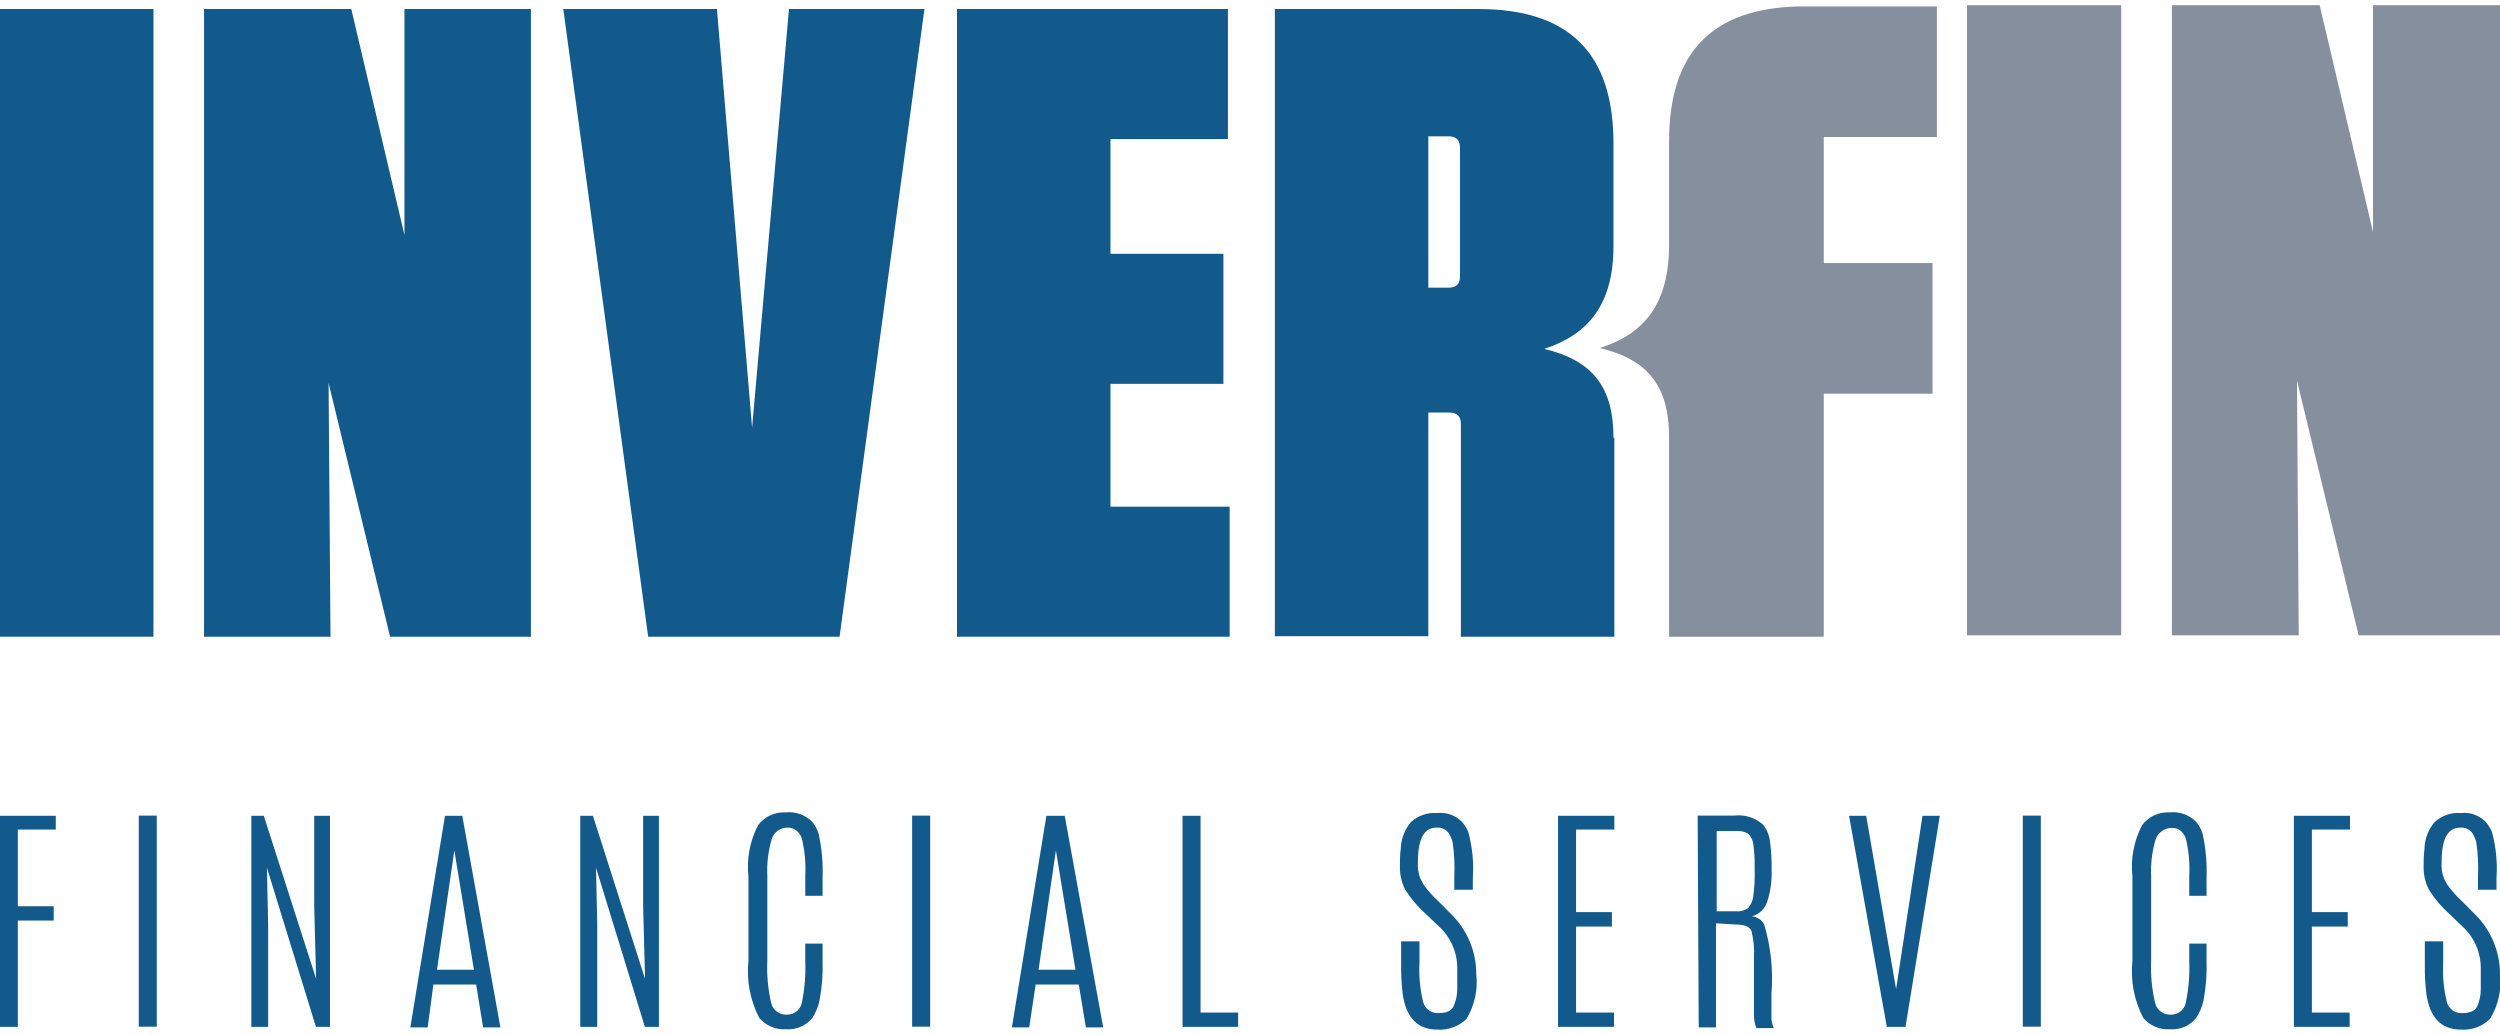
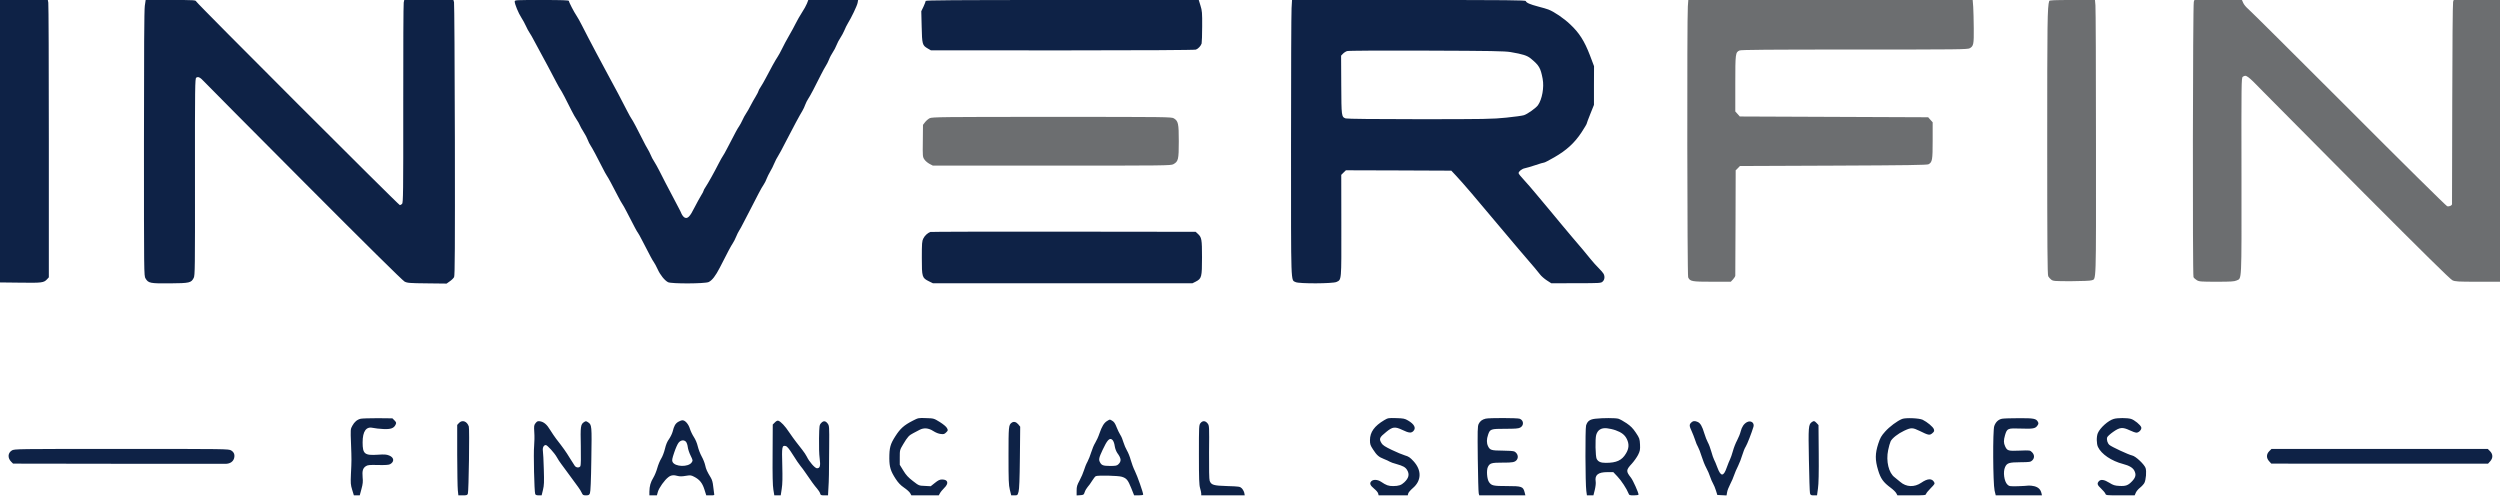
- <svg xmlns="http://www.w3.org/2000/svg" width="174" height="72" xml:space="preserve" overflow="hidden">
-   <defs>
-     <clipPath id="clip0">
-       <rect x="19" y="57" width="174" height="72" />
-     </clipPath>
-   </defs>
-   <g clip-path="url(#clip0)" transform="translate(-19 -57)">
-     <path d="M0 0.263 10.608 0.263 10.608 43.951-4.11045e-07 43.951Z" fill="#135A8C" transform="matrix(1.00694 0 0 1 19 57.3637)" />
-     <path d="M26.962 43.951 22.712 26.292 22.844 43.951 14.104 43.951 14.104 0.263 24.28 0.263 27.956 15.995 27.956 0.263 36.696 0.263 36.696 43.951" fill="#135A8C" transform="matrix(1.00694 0 0 1 19 57.3637)" />
-     <path d="M44.801 43.951 38.935 0.263 49.554 0.263 51.985 29.405 54.535 0.263 63.898 0.263 58.031 43.951" fill="#135A8C" transform="matrix(1.00694 0 0 1 19 57.3637)" />
-     <path d="M84.874 0.263 84.874 9.315 76.756 9.315 76.756 17.3 84.562 17.3 84.562 26.352 76.756 26.352 76.756 34.9 84.993 34.9 84.993 43.951 66.148 43.951 66.148 0.263" fill="#135A8C" transform="matrix(1.00694 0 0 1 19 57.3637)" />
-     <path d="M151.465 84.67 151.465 98.522 140.857 98.522 140.857 83.736C140.857 83.173 140.606 82.922 140.043 82.922L138.606 82.922 138.606 98.486 127.999 98.486 127.999 54.834 142.042 54.834C148.34 54.834 151.405 57.899 151.405 64.197L151.405 71.309C151.405 75.427 149.657 77.486 146.616 78.492 149.98 79.294 151.405 81.174 151.405 84.67M139.983 63.694 138.606 63.694 138.606 74.23 139.983 74.23C140.546 74.23 140.797 73.978 140.797 73.428L140.797 64.508C140.797 63.946 140.546 63.694 139.983 63.694" fill="#135A8C" transform="matrix(1.00694 0 0 1 -21.1576 2.79273)" />
-     <path d="M135.96 0 146.616 0 146.616 43.855 135.96 43.855Z" fill="#858F9E" transform="matrix(1.00694 0 0 1 19 57.3637)" />
-     <path d="M163.03 43.855 158.768 26.124 158.888 43.855 150.124 43.855 150.124 0 160.337 0 164.024 15.792 164.024 0 172.8 0 172.8 43.855" fill="#858F9E" transform="matrix(1.00694 0 0 1 19 57.3637)" />
-     <path d="M173.758 63.742 173.758 54.655 164.18 54.655C158.193 54.81 155.248 57.875 155.248 64.041L155.248 64.149C155.248 64.281 155.248 64.4 155.248 64.532L155.248 71.249C155.248 75.391 153.5 77.463 150.459 78.432 153.847 79.246 155.248 81.138 155.248 84.646L155.248 98.522 165.94 98.522 165.94 81.605 173.458 81.605 173.458 72.518 165.94 72.518 165.94 63.742" fill="#858F9E" transform="matrix(1.00694 0 0 1 -21.1576 2.79273)" />
-     <path d="M0 56.415 3.855 56.415 3.855 57.373 1.233 57.373 1.233 62.712 3.711 62.712 3.711 63.706 1.233 63.706 1.233 71.105 0 71.105" fill="#135A8C" transform="matrix(1.00694 0 0 1 19 57.3637)" />
-     <path d="M9.59 56.403 10.835 56.403 10.835 71.093 9.59 71.093Z" fill="#135A8C" transform="matrix(1.00694 0 0 1 19 57.3637)" />
-     <path d="M21.718 56.415 22.808 56.415 22.808 71.105 21.838 71.105 18.45 60.03 18.534 64.005 18.534 71.105 17.372 71.105 17.372 56.415 18.234 56.415 21.85 67.765 21.718 62.712" fill="#135A8C" transform="matrix(1.00694 0 0 1 19 57.3637)" />
-     <path d="M70.638 110.986 71.835 110.986 74.469 125.712 73.272 125.712 72.793 122.731 69.836 122.731 69.441 125.712 68.244 125.712M72.638 121.701 71.285 113.392 71.285 113.392 70.087 121.701Z" fill="#135A8C" transform="matrix(1.00694 0 0 1 -21.1576 2.79273)" />
-     <path d="M44.454 56.415 45.544 56.415 45.544 71.105 44.574 71.105 41.198 60.03 41.281 64.005 41.281 71.105 40.108 71.105 40.108 56.415 40.982 56.415 44.586 67.765 44.454 62.712" fill="#135A8C" transform="matrix(1.00694 0 0 1 19 57.3637)" />
-     <path d="M91.614 115.224C91.478 113.987 91.712 112.737 92.284 111.632 92.734 111.041 93.446 110.709 94.188 110.746 94.843 110.682 95.494 110.905 95.972 111.357 96.2 111.607 96.367 111.906 96.463 112.231 96.683 113.233 96.775 114.259 96.738 115.284L96.738 116.553 95.541 116.553 95.541 115.176C95.585 114.345 95.516 113.511 95.338 112.698 95.27 112.367 95.066 112.08 94.775 111.908 94.632 111.844 94.477 111.811 94.32 111.812 93.809 111.798 93.356 112.134 93.218 112.626 92.979 113.454 92.878 114.315 92.919 115.176L92.919 121.067C92.873 122.055 92.962 123.047 93.183 124.012 93.297 124.504 93.744 124.845 94.248 124.826 94.751 124.849 95.197 124.504 95.302 124.012 95.499 123.047 95.58 122.063 95.541 121.079L95.541 119.881 96.738 119.881 96.738 121.079C96.769 122.01 96.697 122.941 96.523 123.856 96.433 124.281 96.267 124.687 96.032 125.053 95.594 125.602 94.912 125.897 94.212 125.844 93.509 125.889 92.826 125.601 92.368 125.065 91.732 123.839 91.469 122.453 91.614 121.079" fill="#135A8C" transform="matrix(1.00694 0 0 1 -21.1576 2.79273)" />
-     <path d="M63.047 56.403 64.293 56.403 64.293 71.093 63.047 71.093Z" fill="#135A8C" transform="matrix(1.00694 0 0 1 19 57.3637)" />
-     <path d="M112.207 110.986 113.476 110.986 116.134 125.712 114.937 125.712 114.446 122.731 111.465 122.731 111.022 125.712 109.824 125.712M114.218 121.701 112.865 113.392 112.865 113.392 111.668 121.701Z" fill="#135A8C" transform="matrix(1.00694 0 0 1 -21.1576 2.79273)" />
-     <path d="M81.737 56.415 82.982 56.415 82.982 70.111 85.58 70.111 85.58 71.105 81.737 71.105" fill="#135A8C" transform="matrix(1.00694 0 0 1 19 57.3637)" />
-     <path d="M136.703 113.237C136.73 112.568 136.978 111.928 137.409 111.417 137.899 110.967 138.554 110.742 139.217 110.794 139.857 110.72 140.496 110.951 140.941 111.417 141.112 111.618 141.254 111.844 141.36 112.087 141.65 113.135 141.759 114.224 141.683 115.308L141.683 116.134 140.402 116.134 140.402 115.212C140.441 114.412 140.401 113.61 140.283 112.817 140.225 112.598 140.136 112.389 140.019 112.195 139.822 111.921 139.492 111.774 139.157 111.812 138.307 111.812 137.888 112.602 137.888 114.206 137.859 114.588 137.912 114.972 138.044 115.332 138.151 115.523 138.235 115.679 138.283 115.787 138.597 116.221 138.954 116.622 139.349 116.984L140.151 117.798C141.285 118.902 141.924 120.418 141.923 122 142.044 123.083 141.808 124.176 141.252 125.113 140.72 125.647 139.981 125.923 139.229 125.868 137.864 125.868 137.074 125.041 136.834 123.389 136.755 122.706 136.719 122.018 136.727 121.33L136.727 119.726 137.996 119.726 137.996 121.234C137.948 122.156 138.036 123.08 138.259 123.976 138.394 124.444 138.839 124.754 139.325 124.718 139.863 124.718 140.211 124.563 140.354 124.239 140.522 123.862 140.607 123.454 140.606 123.042 140.606 122.575 140.606 122.084 140.606 121.557 140.6 120.454 140.13 119.402 139.313 118.66L138.463 117.846C137.902 117.346 137.414 116.77 137.014 116.134 136.772 115.663 136.645 115.142 136.643 114.613 136.643 114.099 136.643 113.656 136.703 113.296" fill="#135A8C" transform="matrix(1.00694 0 0 1 -21.1576 2.79273)" />
-     <path d="M107.693 56.415 111.584 56.415 111.584 57.373 108.938 57.373 108.938 63.119 111.417 63.119 111.417 64.125 108.938 64.125 108.938 70.111 111.56 70.111 111.56 71.105 107.693 71.105" fill="#135A8C" transform="matrix(1.00694 0 0 1 19 57.3637)" />
-     <path d="M157.224 110.974 159.726 110.974C160.461 110.882 161.199 111.113 161.749 111.608 162.015 111.956 162.182 112.37 162.228 112.805 162.312 113.469 162.348 114.137 162.336 114.805 162.359 115.531 162.258 116.256 162.037 116.948 161.886 117.45 161.488 117.839 160.983 117.978 161.157 118.006 161.323 118.067 161.474 118.157 161.634 118.261 161.76 118.412 161.833 118.588 162.288 120.141 162.455 121.765 162.324 123.377 162.324 124.415 162.324 125.014 162.324 125.173 162.355 125.373 162.407 125.571 162.48 125.76L161.282 125.76C161.165 125.458 161.108 125.137 161.115 124.814 161.115 124.347 161.115 123.617 161.115 122.587L161.115 120.923C161.156 120.267 161.094 119.609 160.935 118.971 160.803 118.696 160.432 118.552 159.822 118.552L158.493 118.469 158.493 125.712 157.296 125.712M161.163 114.565C161.173 114.021 161.141 113.477 161.067 112.937 161.031 112.668 160.904 112.419 160.708 112.231 160.473 112.091 160.201 112.028 159.93 112.051L158.541 112.051 158.541 117.63 159.834 117.63C160.141 117.665 160.452 117.588 160.708 117.415 160.885 117.205 161.003 116.954 161.055 116.685 161.148 116.018 161.184 115.345 161.163 114.673Z" fill="#135A8C" transform="matrix(1.00694 0 0 1 -21.1576 2.79273)" />
-     <path d="M132.883 56.415 134.081 56.415 131.71 71.105 130.417 71.105 127.807 56.415 128.992 56.415 131.052 68.447 131.064 68.447" fill="#135A8C" transform="matrix(1.00694 0 0 1 19 57.3637)" />
-     <path d="M139.816 56.403 141.061 56.403 141.061 71.093 139.816 71.093Z" fill="#135A8C" transform="matrix(1.00694 0 0 1 19 57.3637)" />
-     <path d="M187.275 115.224C187.14 113.987 187.373 112.737 187.945 111.632 188.394 111.041 189.107 110.709 189.849 110.746 190.504 110.682 191.154 110.905 191.633 111.357 191.86 111.607 192.028 111.906 192.124 112.231 192.343 113.233 192.436 114.259 192.399 115.284L192.399 116.553 191.202 116.553 191.202 115.176C191.245 114.345 191.177 113.511 190.998 112.698 190.93 112.367 190.727 112.08 190.436 111.908 189.818 111.671 189.126 111.98 188.89 112.598 188.886 112.607 188.883 112.616 188.879 112.626 188.634 113.453 188.53 114.315 188.568 115.176L188.568 121.067C188.524 122.057 188.617 123.047 188.843 124.012 188.958 124.504 189.405 124.845 189.909 124.826 190.412 124.849 190.857 124.504 190.962 124.012 191.16 123.047 191.24 122.063 191.202 121.079L191.202 119.881 192.399 119.881 192.399 121.079C192.43 122.01 192.357 122.941 192.184 123.856 192.09 124.282 191.92 124.688 191.681 125.053 191.247 125.602 190.57 125.899 189.873 125.844 189.17 125.89 188.486 125.602 188.029 125.065 187.392 123.839 187.13 122.453 187.275 121.079" fill="#135A8C" transform="matrix(1.00694 0 0 1 -21.1576 2.79273)" />
-     <path d="M158.553 56.415 162.432 56.415 162.432 57.373 159.798 57.373 159.798 63.119 162.276 63.119 162.276 64.125 159.798 64.125 159.798 70.111 162.408 70.111 162.408 71.105 158.553 71.105" fill="#135A8C" transform="matrix(1.00694 0 0 1 19 57.3637)" />
-     <path d="M207.461 113.237C207.488 112.568 207.736 111.928 208.167 111.417 208.657 110.967 209.312 110.742 209.975 110.794 210.615 110.72 211.253 110.951 211.699 111.417 211.866 111.621 212.008 111.847 212.118 112.087 212.403 113.136 212.512 114.224 212.441 115.308L212.441 116.134 211.16 116.134 211.16 115.212C211.198 114.412 211.159 113.61 211.04 112.817 210.983 112.598 210.894 112.389 210.777 112.195 210.579 111.921 210.25 111.774 209.915 111.812 209.065 111.812 208.646 112.602 208.646 114.206 208.617 114.588 208.67 114.972 208.801 115.332 208.909 115.523 208.981 115.679 209.041 115.787 209.355 116.221 209.711 116.622 210.107 116.984L210.909 117.798C212.042 118.902 212.682 120.418 212.681 122 212.805 123.085 212.564 124.181 211.998 125.113 211.47 125.647 210.735 125.923 209.987 125.868 208.622 125.868 207.832 125.041 207.592 123.389 207.513 122.706 207.477 122.018 207.485 121.33L207.485 119.726 208.754 119.726 208.754 121.234C208.706 122.156 208.794 123.08 209.017 123.976 209.152 124.444 209.596 124.754 210.083 124.718 210.621 124.718 210.969 124.563 211.112 124.239 211.275 123.861 211.356 123.454 211.352 123.042 211.352 122.575 211.352 122.084 211.352 121.557 211.346 120.454 210.876 119.402 210.059 118.66L209.209 117.846C208.652 117.345 208.168 116.769 207.772 116.134 207.53 115.663 207.403 115.142 207.401 114.613 207.394 114.173 207.413 113.734 207.461 113.296" fill="#135A8C" transform="matrix(1.00694 0 0 1 -21.1576 2.79273)" />
-   </g>
+ <svg xmlns="http://www.w3.org/2000/svg" viewBox="0 0 323 64" width="323" height="64" role="img" aria-label="Inverfin Financial Services">
+   <path fill="#0E2246" fill-rule="evenodd" d="M-0.00 18.24L-0.00 36.49 2.62 36.52C5.43 36.56 5.66 36.53 6.08 36.08L6.31 35.83 6.31 18.25C6.31 8.58 6.28 0.52 6.24 0.34L6.18 0.00 3.09 0.00L0.00 0.00 -0.00 18.24ZM18.71 0.75C18.63 1.29 18.60 6.48 18.60 18.58C18.60 35.33 18.60 35.66 18.80 35.97C19.17 36.59 19.39 36.63 21.95 36.61C24.52 36.59 24.70 36.54 25.03 35.90C25.19 35.57 25.20 34.78 25.19 22.86C25.18 11.21 25.20 10.15 25.35 10.04C25.60 9.86 25.85 9.98 26.37 10.54C26.63 10.82 32.47 16.71 39.36 23.62C47.17 31.46 52.03 36.26 52.27 36.38C52.62 36.56 52.89 36.59 55.18 36.61L57.70 36.64 58.12 36.34C58.36 36.18 58.60 35.93 58.67 35.80C58.77 35.60 58.79 31.97 58.77 18.05C58.75 8.43 58.70 0.43 58.66 0.28L58.58 0.00 55.40 0.00L52.23 0.00 52.16 0.33C52.12 0.50 52.09 6.39 52.10 13.41C52.11 24.99 52.09 26.19 51.95 26.34C51.86 26.43 51.73 26.50 51.66 26.50C51.51 26.50 25.48 0.48 25.36 0.20C25.27 0.01 25.18 0.00 22.05 0.00L18.82 0.00 18.71 0.75ZM66.50 0.20C66.50 0.53 66.99 1.72 67.36 2.28C67.55 2.57 67.81 3.05 67.95 3.36C68.08 3.66 68.29 4.04 68.40 4.20C68.52 4.37 68.81 4.87 69.04 5.32C69.28 5.78 69.71 6.58 70.00 7.10C70.50 8.01 71.00 8.95 71.88 10.63C72.11 11.06 72.34 11.48 72.40 11.55C72.52 11.69 73.21 13.00 73.87 14.34C74.06 14.72 74.35 15.23 74.51 15.46C74.67 15.69 74.85 16.01 74.91 16.17C74.96 16.32 75.19 16.72 75.40 17.05C75.62 17.38 75.86 17.85 75.94 18.08C76.03 18.32 76.18 18.63 76.29 18.78C76.49 19.07 77.20 20.39 77.83 21.65C78.05 22.09 78.31 22.57 78.41 22.71C78.59 22.96 79.07 23.86 79.85 25.37C80.08 25.82 80.33 26.26 80.40 26.35C80.47 26.44 80.72 26.88 80.95 27.33C82.06 29.49 82.30 29.93 82.41 30.06C82.48 30.14 82.72 30.58 82.95 31.03C84.05 33.16 84.28 33.60 84.47 33.86C84.59 34.02 84.81 34.45 84.98 34.81C85.30 35.52 85.87 36.23 86.31 36.46C86.74 36.68 91.09 36.66 91.56 36.44C92.01 36.22 92.45 35.65 93.01 34.56C94.02 32.56 94.47 31.73 94.67 31.44C94.79 31.27 94.98 30.89 95.10 30.60C95.22 30.31 95.39 29.95 95.49 29.81C95.59 29.67 95.85 29.19 96.07 28.75C96.29 28.31 96.72 27.48 97.03 26.90C97.33 26.32 97.77 25.47 98.01 25.00C98.25 24.53 98.55 24.01 98.68 23.83C98.80 23.66 98.97 23.32 99.05 23.09C99.14 22.86 99.34 22.45 99.50 22.18C99.66 21.92 99.91 21.43 100.04 21.10C100.18 20.77 100.39 20.36 100.51 20.19C100.63 20.02 101.12 19.11 101.60 18.16C102.48 16.45 103.28 14.96 103.68 14.30C103.80 14.10 103.96 13.75 104.04 13.52C104.13 13.28 104.29 12.96 104.40 12.80C104.62 12.49 105.35 11.12 106.07 9.65C106.32 9.16 106.60 8.64 106.70 8.50C106.81 8.35 106.98 8.00 107.10 7.71C107.21 7.41 107.44 6.99 107.60 6.75C107.76 6.52 107.98 6.10 108.08 5.83C108.18 5.56 108.41 5.13 108.58 4.88C108.75 4.63 108.98 4.19 109.10 3.91C109.21 3.63 109.41 3.23 109.54 3.02C109.99 2.30 110.73 0.75 110.80 0.38L110.87 0.00 107.65 0.00L104.43 0.00 104.26 0.45C104.16 0.70 103.87 1.23 103.61 1.62C103.35 2.02 103.00 2.64 102.82 3.00C102.65 3.36 102.25 4.08 101.95 4.60C101.65 5.12 101.23 5.89 101.04 6.30C100.84 6.71 100.58 7.18 100.47 7.34C100.23 7.69 99.52 8.95 98.96 10.05C98.73 10.49 98.42 11.03 98.27 11.25C98.12 11.47 98.00 11.69 98.00 11.75C98.00 11.81 97.84 12.13 97.64 12.46C97.44 12.78 97.14 13.32 96.97 13.65C96.81 13.98 96.55 14.43 96.40 14.65C96.25 14.87 96.03 15.27 95.92 15.53C95.80 15.79 95.61 16.15 95.49 16.32C95.29 16.60 95.06 17.02 93.95 19.17C93.72 19.62 93.47 20.06 93.40 20.15C93.33 20.24 93.08 20.68 92.85 21.13C92.30 22.22 91.46 23.72 91.15 24.18C91.01 24.38 90.90 24.59 90.90 24.65C90.90 24.71 90.76 24.98 90.58 25.26C90.41 25.53 90.03 26.23 89.73 26.81C89.14 28.00 88.83 28.31 88.44 28.10C88.31 28.03 88.14 27.81 88.05 27.61C87.97 27.41 87.82 27.11 87.73 26.95C87.64 26.79 87.30 26.13 86.97 25.50C86.65 24.87 86.20 24.01 85.97 23.60C85.75 23.19 85.39 22.49 85.18 22.05C84.96 21.62 84.66 21.08 84.51 20.85C84.36 20.63 84.16 20.26 84.07 20.02C83.98 19.79 83.79 19.43 83.66 19.22C83.53 19.01 83.27 18.53 83.08 18.14C82.40 16.78 81.72 15.49 81.59 15.34C81.52 15.26 81.27 14.80 81.02 14.32C80.17 12.66 79.63 11.64 78.60 9.75C78.03 8.70 77.32 7.38 77.02 6.80C76.72 6.22 76.27 5.37 76.02 4.90C75.77 4.43 75.39 3.69 75.17 3.25C74.95 2.81 74.65 2.27 74.50 2.05C74.16 1.55 73.50 0.28 73.50 0.12C73.50 0.03 72.63 0.00 70.00 0.00C66.58 0.00 66.50 0.00 66.50 0.20ZM119.60 0.12C119.60 0.19 119.47 0.52 119.32 0.85L119.03 1.45 119.08 3.45C119.13 5.72 119.17 5.86 119.84 6.25L120.27 6.50 137.27 6.51C147.52 6.51 154.36 6.47 154.51 6.41C154.81 6.30 155.15 5.93 155.25 5.62C155.28 5.50 155.32 4.51 155.32 3.42C155.33 1.65 155.31 1.38 155.10 0.72L154.88 0.00 137.24 0.00C123.19 0.00 119.60 0.03 119.60 0.12ZM166.87 1.07C166.83 1.65 166.80 9.67 166.80 18.88C166.80 37.33 166.76 36.12 167.40 36.45C167.82 36.67 172.21 36.65 172.67 36.43C173.34 36.12 173.31 36.38 173.30 29.14L173.29 22.59 173.59 22.29L173.89 22.00 180.70 22.02L187.51 22.05 188.13 22.71C189.03 23.67 190.63 25.54 193.90 29.45C195.29 31.11 197.20 33.36 198.31 34.64C198.50 34.86 198.80 35.23 198.96 35.44C199.12 35.66 199.52 36.01 199.84 36.22L200.43 36.60 203.64 36.59C206.76 36.59 206.86 36.58 207.07 36.37C207.32 36.14 207.37 35.72 207.18 35.37C207.12 35.25 206.84 34.93 206.56 34.65C206.28 34.38 205.80 33.84 205.50 33.47C204.90 32.72 204.26 31.96 203.10 30.61C202.69 30.13 202.10 29.43 201.80 29.06C201.50 28.68 200.82 27.87 200.30 27.25C199.78 26.63 198.95 25.64 198.45 25.04C197.96 24.44 197.25 23.63 196.88 23.23C196.50 22.83 196.20 22.45 196.20 22.37C196.20 22.15 196.63 21.81 197.00 21.74C197.19 21.71 197.80 21.52 198.36 21.34C198.91 21.15 199.43 21.00 199.51 21.00C199.59 21.00 200.18 20.69 200.82 20.32C202.39 19.42 203.42 18.48 204.32 17.12C204.69 16.55 205.00 16.04 205.00 15.98C205.00 15.93 205.21 15.36 205.47 14.72L205.94 13.55 205.94 11.05L205.95 8.55 205.42 7.15C204.71 5.30 204.04 4.24 202.86 3.14C202.04 2.36 200.79 1.51 200.05 1.23C199.88 1.16 199.30 0.99 198.75 0.85C197.66 0.56 197.22 0.37 197.13 0.14C197.09 0.02 195.07 0.00 182.00 0.00L166.93 0.00 166.87 1.07ZM195.18 6.73C196.76 7.00 197.30 7.17 197.79 7.57C198.86 8.46 199.04 8.76 199.31 10.18C199.52 11.29 199.24 12.84 198.70 13.60C198.44 13.96 197.36 14.73 196.90 14.88C196.71 14.95 195.67 15.09 194.60 15.20C192.81 15.38 191.95 15.40 183.39 15.40C177.73 15.40 174.01 15.36 173.86 15.30C173.32 15.10 173.31 15.06 173.29 10.97L173.27 7.19 173.50 6.95C173.63 6.81 173.88 6.65 174.04 6.60C174.23 6.54 178.27 6.52 184.30 6.54C192.75 6.57 194.39 6.60 195.18 6.73ZM120.20 29.97C119.85 30.10 119.48 30.44 119.30 30.80C119.12 31.15 119.10 31.40 119.10 33.32C119.10 35.80 119.13 35.90 120.01 36.34L120.54 36.60 137.30 36.60L154.06 36.60 154.50 36.38C155.25 35.99 155.30 35.80 155.30 33.27C155.30 30.91 155.26 30.66 154.75 30.20L154.48 29.95 137.42 29.93C128.03 29.92 120.28 29.94 120.20 29.97ZM46.61 54.10C46.14 54.21 45.80 54.50 45.52 55.01C45.28 55.44 45.28 55.48 45.35 57.30C45.43 59.41 45.43 59.48 45.34 61.25C45.29 62.42 45.30 62.63 45.50 63.28L45.72 64.00 46.10 64.00L46.48 64.00 46.70 63.18C46.88 62.52 46.91 62.22 46.85 61.65C46.78 60.83 46.88 60.49 47.27 60.23C47.50 60.08 47.73 60.05 48.85 60.08C49.76 60.10 50.22 60.07 50.39 59.98C50.98 59.66 50.93 59.11 50.28 58.85C49.92 58.71 49.67 58.69 48.80 58.75C47.11 58.86 46.85 58.65 46.85 57.16C46.85 55.70 47.32 55.05 48.24 55.29C48.46 55.34 49.04 55.41 49.52 55.43C50.49 55.48 50.90 55.33 51.12 54.85C51.22 54.62 51.20 54.56 50.97 54.32L50.70 54.05 48.82 54.03C47.79 54.03 46.80 54.06 46.61 54.10ZM117.94 54.35C116.79 54.94 116.32 55.36 115.68 56.36C115.02 57.39 114.90 57.84 114.90 59.24C114.91 60.34 115.07 60.87 115.72 61.87C116.06 62.39 116.35 62.69 116.80 63.00C117.14 63.23 117.50 63.55 117.59 63.71L117.75 64.00 119.52 64.00L121.29 64.00 121.44 63.73C121.52 63.57 121.77 63.27 121.99 63.05C122.62 62.45 122.49 61.95 121.71 61.95C121.42 61.95 121.21 62.05 120.79 62.39L120.25 62.82 119.49 62.78C118.73 62.75 118.72 62.75 117.95 62.15C117.34 61.68 117.06 61.38 116.71 60.80L116.25 60.05 116.25 59.10C116.25 58.15 116.25 58.14 116.69 57.40C117.26 56.44 117.45 56.24 118.00 55.96C118.25 55.83 118.61 55.65 118.80 55.54C119.36 55.24 119.96 55.29 120.58 55.69C120.89 55.89 121.28 56.05 121.55 56.07C121.92 56.12 122.02 56.09 122.25 55.86C122.49 55.62 122.50 55.59 122.35 55.31C122.26 55.13 121.89 54.82 121.43 54.53C120.65 54.05 120.65 54.05 119.65 54.02C118.67 53.98 118.64 53.99 117.94 54.35ZM178.85 54.28C177.57 55.04 177.00 55.83 177.00 56.87C177.00 57.40 177.05 57.54 177.39 58.06C177.88 58.82 178.13 59.04 178.80 59.30C179.10 59.42 179.44 59.57 179.56 59.65C179.67 59.72 180.05 59.86 180.41 59.95C181.29 60.20 181.58 60.36 181.80 60.73C182.13 61.27 182.02 61.77 181.43 62.32C181.05 62.68 180.70 62.80 179.99 62.80C179.38 62.80 179.11 62.70 178.44 62.25C177.99 61.94 177.41 61.92 177.16 62.19C176.92 62.46 177.02 62.71 177.55 63.15C177.80 63.35 178.03 63.62 178.06 63.76L178.12 64.00 180.00 64.00L181.88 64.00 181.94 63.76C181.97 63.63 182.24 63.32 182.54 63.06C183.67 62.10 183.70 60.75 182.62 59.58C182.18 59.10 181.98 58.97 181.52 58.84C181.21 58.75 180.44 58.43 179.82 58.13C178.96 57.72 178.64 57.51 178.50 57.27C178.14 56.69 178.21 56.52 179.12 55.79C179.93 55.13 180.23 55.10 181.17 55.54C182.03 55.95 182.32 55.98 182.60 55.70C182.99 55.31 182.74 54.81 181.92 54.33C181.50 54.08 181.33 54.05 180.40 54.02C179.39 53.99 179.33 54.00 178.85 54.28ZM191.95 54.09C191.49 54.20 191.22 54.41 191.04 54.78C190.90 55.08 190.89 55.62 190.93 59.28C190.96 61.57 191.01 63.57 191.05 63.73L191.12 64.00 194.10 64.00L197.08 64.00 196.98 63.60C196.79 62.86 196.61 62.80 194.71 62.80C192.94 62.80 192.71 62.75 192.39 62.30C192.11 61.93 192.03 60.73 192.24 60.32C192.49 59.83 192.71 59.77 194.15 59.77C195.44 59.78 195.73 59.72 195.97 59.41C196.23 59.07 196.08 58.55 195.65 58.33C195.54 58.27 194.86 58.22 194.13 58.22C192.68 58.21 192.50 58.16 192.25 57.64C192.06 57.23 192.06 56.75 192.26 56.17C192.51 55.43 192.60 55.40 194.48 55.40C195.74 55.40 196.18 55.37 196.40 55.25C196.92 54.98 196.88 54.30 196.34 54.10C196.05 53.99 192.40 53.98 191.95 54.09ZM206.12 54.10C205.40 54.18 205.09 54.41 204.92 54.98C204.80 55.40 204.82 62.46 204.95 63.42L205.03 64.00 205.45 64.00L205.87 64.00 206.05 63.28C206.15 62.86 206.20 62.42 206.16 62.19C206.03 61.36 206.49 61.00 207.66 61.00L208.44 61.00 208.97 61.56C209.48 62.09 210.18 63.17 210.40 63.74C210.49 63.98 210.54 64.00 211.10 64.00C211.44 64.00 211.70 63.96 211.70 63.90C211.70 63.65 210.99 62.06 210.72 61.72C210.06 60.88 210.07 60.73 210.84 59.90C211.12 59.59 211.48 59.08 211.64 58.77C211.89 58.26 211.92 58.12 211.89 57.43C211.85 56.69 211.83 56.62 211.35 55.90C210.97 55.33 210.68 55.04 210.15 54.68C209.77 54.42 209.29 54.16 209.10 54.10C208.71 53.99 207.09 53.99 206.12 54.10ZM208.74 55.59C209.50 55.86 209.93 56.19 210.19 56.73C210.50 57.37 210.47 57.95 210.07 58.60C209.55 59.48 208.85 59.80 207.47 59.80C206.81 59.80 206.49 59.66 206.29 59.29C206.13 58.97 206.08 56.71 206.23 56.19C206.42 55.55 206.87 55.26 207.60 55.33C207.90 55.36 208.41 55.47 208.74 55.59ZM245.75 54.13C245.12 54.38 244.13 55.12 243.56 55.76C243.06 56.32 242.93 56.55 242.67 57.33C242.26 58.60 242.25 59.42 242.65 60.74C242.98 61.84 243.32 62.31 244.28 63.02C244.58 63.24 244.90 63.55 244.99 63.71L245.15 64.00 246.97 64.00C248.68 64.00 248.79 63.99 248.85 63.81C248.88 63.70 249.16 63.36 249.46 63.06C249.94 62.58 250.00 62.48 249.90 62.31C249.62 61.78 249.05 61.80 248.23 62.37C247.34 62.98 246.29 62.94 245.51 62.26C245.31 62.09 244.99 61.82 244.79 61.67C244.02 61.11 243.65 59.58 243.95 58.15C244.04 57.71 244.18 57.21 244.27 57.02C244.46 56.62 245.23 56.02 246.00 55.66C246.93 55.22 247.10 55.23 248.03 55.68C249.16 56.24 249.31 56.27 249.66 55.97C249.91 55.75 249.93 55.69 249.85 55.44C249.74 55.14 248.99 54.52 248.40 54.23C247.95 54.02 246.19 53.95 245.75 54.13ZM258.67 54.10C258.20 54.19 257.85 54.51 257.66 55.04C257.45 55.61 257.49 62.42 257.70 63.38L257.85 64.00 260.83 64.00L263.82 64.00 263.76 63.73C263.64 63.23 263.36 62.96 262.84 62.82C262.57 62.75 262.22 62.72 262.05 62.74C261.88 62.77 261.27 62.80 260.68 62.82C259.68 62.84 259.59 62.83 259.36 62.61C258.93 62.20 258.77 60.96 259.06 60.34C259.31 59.81 259.58 59.73 261.04 59.72C262.22 59.71 262.35 59.69 262.56 59.49C262.88 59.19 262.87 58.76 262.54 58.43C262.28 58.17 262.28 58.17 260.94 58.22C259.45 58.28 259.34 58.25 259.06 57.66C258.86 57.23 258.86 56.88 259.05 56.22C259.32 55.34 259.38 55.31 261.09 55.37C262.67 55.43 262.99 55.37 263.25 54.96C263.38 54.77 263.39 54.67 263.30 54.51C263.08 54.08 262.76 54.02 260.85 54.03C259.86 54.03 258.88 54.06 258.67 54.10ZM273.11 54.12C272.39 54.32 271.33 55.27 271.04 55.96C270.85 56.40 270.86 57.34 271.06 57.75C271.50 58.68 272.81 59.56 274.31 59.95C275.09 60.15 275.56 60.43 275.75 60.80C276.01 61.30 275.94 61.66 275.50 62.14C274.97 62.71 274.66 62.83 273.82 62.78C273.23 62.75 273.03 62.69 272.52 62.37C271.86 61.96 271.42 61.90 271.17 62.18C270.91 62.47 270.97 62.67 271.46 63.12C271.71 63.36 271.96 63.65 272.01 63.77C272.09 64.00 272.12 64.00 273.95 64.00L275.80 64.00 275.94 63.67C276.01 63.49 276.26 63.19 276.49 63.01C276.72 62.83 276.97 62.55 277.05 62.40C277.26 62.00 277.35 60.90 277.21 60.47C277.05 60.00 275.93 58.94 275.48 58.85C275.01 58.75 272.79 57.72 272.53 57.48C272.28 57.25 272.15 56.80 272.25 56.50C272.29 56.39 272.63 56.07 273.02 55.80C273.89 55.19 274.23 55.16 275.17 55.60C275.51 55.77 275.91 55.90 276.03 55.90C276.35 55.90 276.74 55.48 276.65 55.21C276.56 54.90 275.76 54.25 275.32 54.12C274.85 53.98 273.59 53.98 273.11 54.12ZM143.04 54.39C142.64 54.63 142.36 55.10 142.05 56.00C141.92 56.40 141.67 56.94 141.51 57.20C141.34 57.47 141.11 58.02 140.99 58.42C140.87 58.82 140.65 59.38 140.50 59.66C140.34 59.94 140.14 60.44 140.05 60.76C139.95 61.09 139.70 61.67 139.49 62.06C139.16 62.67 139.10 62.86 139.10 63.39L139.10 64.01 139.56 63.98C139.99 63.95 140.03 63.93 140.15 63.56C140.22 63.35 140.40 63.06 140.53 62.91C140.67 62.77 140.92 62.41 141.10 62.12C141.28 61.83 141.49 61.56 141.58 61.52C141.85 61.39 144.50 61.45 144.95 61.60C145.55 61.79 145.73 62.01 146.15 63.05L146.53 64.00 147.12 64.00C147.45 64.00 147.70 63.96 147.70 63.90C147.70 63.64 146.94 61.48 146.64 60.88C146.45 60.51 146.21 59.86 146.09 59.43C145.98 59.00 145.75 58.45 145.60 58.20C145.45 57.95 145.25 57.48 145.15 57.15C145.06 56.82 144.88 56.38 144.74 56.18C144.61 55.97 144.41 55.56 144.30 55.28C144.06 54.66 143.93 54.48 143.63 54.32C143.36 54.17 143.41 54.17 143.04 54.39ZM143.66 56.78C143.84 56.90 143.97 57.22 144.04 57.72C144.08 57.97 144.22 58.33 144.35 58.52C144.88 59.24 144.91 59.59 144.48 60.00C144.30 60.17 144.13 60.20 143.41 60.20C142.52 60.19 142.33 60.12 142.12 59.73C141.93 59.38 141.98 59.14 142.46 58.12C143.04 56.88 143.33 56.56 143.66 56.78ZM87.63 54.50C87.26 54.72 87.08 55.04 86.91 55.75C86.84 56.02 86.63 56.45 86.45 56.71C86.21 57.03 86.04 57.43 85.91 57.99C85.80 58.45 85.58 59.02 85.41 59.28C85.25 59.54 85.03 60.08 84.92 60.48C84.81 60.88 84.58 61.44 84.41 61.72C84.06 62.28 83.91 62.82 83.90 63.52L83.90 64.00 84.39 64.00L84.87 64.00 85.00 63.54C85.15 63.02 85.86 62.02 86.35 61.65C86.69 61.38 87.04 61.34 87.59 61.50C87.82 61.56 88.15 61.56 88.59 61.48C89.20 61.38 89.28 61.39 89.67 61.59C90.38 61.95 90.74 62.39 91.01 63.24L91.25 64.00 91.78 64.00C92.31 64.00 92.32 64.00 92.26 63.73C92.23 63.57 92.18 63.15 92.14 62.79C92.10 62.36 92.00 61.99 91.85 61.74C91.35 60.92 91.22 60.63 91.11 60.11C91.05 59.82 90.84 59.30 90.65 58.96C90.46 58.62 90.24 58.04 90.15 57.66C90.06 57.26 89.85 56.77 89.65 56.47C89.46 56.18 89.23 55.70 89.14 55.41C88.96 54.80 88.53 54.30 88.18 54.30C88.05 54.30 87.81 54.39 87.63 54.50ZM88.63 57.08C88.72 57.18 88.83 57.49 88.86 57.76C88.89 58.03 89.06 58.53 89.23 58.87C89.52 59.46 89.53 59.50 89.37 59.74C88.95 60.38 87.19 60.33 86.89 59.67C86.80 59.48 86.84 59.25 87.11 58.46C87.29 57.92 87.54 57.35 87.68 57.19C87.96 56.85 88.38 56.80 88.63 57.08ZM100.11 54.58L99.84 54.85 99.82 58.70C99.80 61.36 99.83 62.77 99.92 63.27L100.04 64.00 100.45 64.00L100.87 64.00 101.00 63.15C101.10 62.53 101.11 61.71 101.07 60.12C101.00 57.71 101.03 57.51 101.52 57.63C101.71 57.68 101.96 57.99 102.45 58.77C102.82 59.37 103.26 60.01 103.42 60.20C103.58 60.39 103.86 60.76 104.03 61.02C104.73 62.06 105.25 62.77 105.56 63.12C105.75 63.33 105.92 63.61 105.96 63.75C106.02 63.97 106.07 64.00 106.50 64.00L106.98 64.00 107.03 63.08C107.10 62.03 107.11 61.34 107.13 57.63C107.15 55.12 107.14 55.00 106.94 54.73C106.66 54.36 106.40 54.33 106.10 54.65C105.86 54.91 105.85 54.97 105.82 56.63C105.80 57.59 105.83 58.73 105.90 59.22C106.03 60.20 105.95 60.50 105.55 60.50C105.29 60.50 104.54 59.64 104.24 59.00C104.15 58.81 103.88 58.40 103.64 58.10C103.40 57.80 103.05 57.35 102.86 57.10C102.66 56.85 102.26 56.29 101.96 55.85C101.42 55.03 100.89 54.48 100.57 54.36C100.44 54.32 100.30 54.39 100.11 54.58ZM59.30 54.65L59.07 54.90 59.07 58.77C59.08 60.91 59.11 62.95 59.15 63.33L59.22 64.00 59.80 64.00C60.31 64.00 60.39 63.97 60.45 63.77C60.56 63.44 60.68 55.39 60.57 55.10C60.34 54.42 59.72 54.20 59.30 54.65ZM69.20 54.66C68.99 54.93 68.98 55.02 69.03 55.85C69.07 56.35 69.05 57.14 69.01 57.60C68.91 58.52 69.03 63.54 69.15 63.83C69.20 63.95 69.33 64.00 69.60 64.00L69.98 64.00 70.15 63.30C70.30 62.70 70.31 62.29 70.26 60.62C70.23 59.54 70.18 58.47 70.14 58.24C70.08 57.83 70.25 57.50 70.52 57.50C70.71 57.50 71.64 58.53 71.93 59.05C72.08 59.33 72.35 59.74 72.53 59.97C72.70 60.20 72.98 60.58 73.15 60.81C73.92 61.87 74.38 62.50 74.69 62.91C74.87 63.15 75.09 63.50 75.16 63.67C75.29 63.96 75.35 64.00 75.70 64.00C76.05 64.00 76.12 63.96 76.22 63.73C76.30 63.54 76.36 62.11 76.40 59.35C76.47 54.92 76.47 54.88 75.95 54.54C75.72 54.39 75.68 54.39 75.45 54.54C75.02 54.83 74.98 55.08 75.04 57.64C75.07 59.10 75.05 60.11 74.99 60.22C74.85 60.47 74.44 60.45 74.25 60.17C74.16 60.05 73.87 59.59 73.60 59.15C73.15 58.40 72.73 57.81 71.86 56.70C71.67 56.45 71.33 55.95 71.10 55.58C70.66 54.84 70.28 54.52 69.77 54.43C69.48 54.39 69.40 54.42 69.20 54.66ZM155.11 54.66C154.90 54.92 154.90 55.01 154.90 58.75C154.90 61.84 154.93 62.66 155.05 63.06C155.13 63.33 155.20 63.65 155.20 63.77L155.20 64.00 158.01 64.00L160.82 64.00 160.76 63.67C160.72 63.50 160.58 63.24 160.45 63.10C160.20 62.86 160.14 62.85 158.57 62.80C156.79 62.75 156.49 62.66 156.29 62.12C156.22 61.95 156.20 60.60 156.21 58.43C156.24 55.10 156.24 55.00 156.04 54.73C155.75 54.34 155.38 54.32 155.11 54.66ZM218.50 54.60C218.24 54.86 218.25 55.04 218.56 55.70C218.70 56.00 218.90 56.52 219.01 56.85C219.11 57.18 219.28 57.59 219.39 57.76C219.49 57.93 219.70 58.47 219.85 58.96C220.00 59.45 220.27 60.12 220.45 60.45C220.63 60.78 220.86 61.30 220.95 61.60C221.05 61.90 221.22 62.30 221.33 62.48C221.44 62.67 221.61 63.07 221.70 63.38L221.88 63.95 222.47 63.98L223.07 64.01 223.14 63.61C223.17 63.39 223.35 62.92 223.54 62.56C223.73 62.20 223.96 61.67 224.05 61.38C224.15 61.09 224.37 60.56 224.56 60.20C224.74 59.84 224.98 59.21 225.10 58.80C225.22 58.39 225.42 57.89 225.55 57.70C225.74 57.40 226.31 55.93 226.55 55.13C226.69 54.62 226.21 54.28 225.71 54.54C225.31 54.75 225.04 55.16 224.89 55.76C224.83 56.03 224.62 56.53 224.44 56.88C224.25 57.23 224.00 57.86 223.89 58.28C223.77 58.70 223.61 59.19 223.52 59.35C223.43 59.52 223.25 59.98 223.10 60.39C222.68 61.61 222.33 61.61 221.88 60.39C221.73 59.98 221.54 59.53 221.46 59.39C221.38 59.25 221.22 58.78 221.10 58.34C220.98 57.91 220.78 57.37 220.65 57.15C220.53 56.93 220.32 56.41 220.20 56.00C219.93 55.09 219.69 54.67 219.35 54.52C218.98 54.35 218.73 54.37 218.50 54.60ZM234.08 54.54C233.65 54.86 233.63 55.13 233.71 59.40C233.75 61.63 233.81 63.57 233.85 63.73C233.92 63.97 233.97 64.00 234.34 64.00L234.76 64.00 234.88 63.12C234.97 62.53 235.00 61.08 234.98 58.58L234.95 54.92 234.71 54.66C234.44 54.37 234.33 54.35 234.08 54.54ZM130.69 54.63C130.32 54.91 130.30 55.11 130.30 58.87C130.30 62.05 130.32 62.65 130.47 63.27L130.65 64.00 131.06 64.00C131.46 64.00 131.47 63.99 131.60 63.52C131.69 63.18 131.74 61.95 131.77 59.09L131.81 55.13 131.55 54.81C131.27 54.49 130.96 54.42 130.69 54.63ZM1.53 58.20C1.00 58.52 0.97 59.18 1.45 59.66L1.69 59.90 15.27 59.92C22.74 59.93 29.03 59.93 29.25 59.92C29.75 59.89 30.12 59.63 30.24 59.22C30.37 58.77 30.24 58.42 29.87 58.20C29.56 58.00 29.29 58.00 15.70 58.00C2.11 58.00 1.84 58.00 1.53 58.20ZM293.19 58.29C292.80 58.68 292.79 59.18 293.18 59.60L293.45 59.90 307.45 59.91L321.45 59.91 321.73 59.60C322.11 59.18 322.10 58.68 321.71 58.29L321.42 58.00 307.45 58.00L293.48 58.00 293.19 58.29Z" />
+   <path fill="#6C6E70" fill-rule="evenodd" d="M218.07 0.82C217.95 2.33 217.99 35.57 218.11 35.83C218.35 36.36 218.58 36.40 221.20 36.40L223.62 36.40 223.91 36.09C224.07 35.92 224.20 35.70 224.20 35.61C224.21 35.52 224.22 32.42 224.23 28.73L224.25 22.00 224.53 21.73L224.80 21.45 236.88 21.40C246.43 21.36 249.00 21.32 249.17 21.22C249.65 20.95 249.70 20.68 249.70 18.16L249.70 15.80 249.41 15.48L249.12 15.15 236.95 15.10L224.78 15.05 224.49 14.72L224.20 14.40 224.20 10.79C224.20 6.88 224.22 6.76 224.75 6.52C224.95 6.43 228.50 6.40 239.61 6.40C253.06 6.40 254.24 6.39 254.50 6.23C254.98 5.95 255.03 5.72 255.01 3.65C255.00 2.60 254.97 1.36 254.94 0.88L254.87 0.00 236.50 0.00L218.13 0.00 218.07 0.82ZM264.76 0.12C264.52 0.90 264.50 2.70 264.50 18.58C264.50 31.65 264.53 35.50 264.63 35.69C264.70 35.82 264.87 36.02 265.02 36.13C265.27 36.32 265.44 36.33 267.62 36.33C269.02 36.32 270.06 36.28 270.22 36.22C270.85 35.97 270.81 37.33 270.80 18.49C270.80 9.06 270.77 1.05 270.73 0.68L270.67 0.00 267.73 0.00C265.47 0.00 264.79 0.03 264.76 0.12ZM283.44 0.23C283.31 0.58 283.27 35.56 283.40 35.81C283.46 35.92 283.66 36.10 283.83 36.20C284.12 36.38 284.35 36.40 286.38 36.40C288.25 36.40 288.68 36.37 288.96 36.24C289.65 35.91 289.61 36.84 289.60 22.78C289.58 10.68 289.59 10.05 289.76 9.93C290.20 9.61 290.32 9.70 292.51 11.95C293.53 12.99 299.33 18.84 305.40 24.94C313.16 32.72 316.57 36.08 316.85 36.21C317.21 36.38 317.55 36.40 320.12 36.40L323.00 36.40 323.00 18.20L323.00 0.00 320.01 0.00L317.02 0.00 316.94 0.23C316.89 0.35 316.84 6.25 316.83 13.35C316.82 20.45 316.80 26.30 316.80 26.37C316.80 26.56 316.42 26.72 316.17 26.64C316.05 26.61 310.32 20.95 303.45 14.06C296.57 7.18 290.74 1.38 290.48 1.17C290.22 0.95 289.93 0.61 289.83 0.39L289.66 0.00 286.59 0.00L283.52 0.00 283.44 0.23ZM120.12 15.27C119.94 15.36 119.67 15.59 119.52 15.78L119.25 16.13 119.23 18.20C119.20 20.20 119.21 20.28 119.43 20.60C119.55 20.79 119.85 21.04 120.09 21.17L120.53 21.40 135.89 21.40C150.58 21.40 151.27 21.39 151.59 21.22C152.24 20.87 152.30 20.61 152.30 18.27C152.30 15.94 152.23 15.64 151.66 15.29C151.36 15.11 150.84 15.10 135.90 15.10C121.80 15.10 120.42 15.12 120.12 15.27Z" />
</svg>
